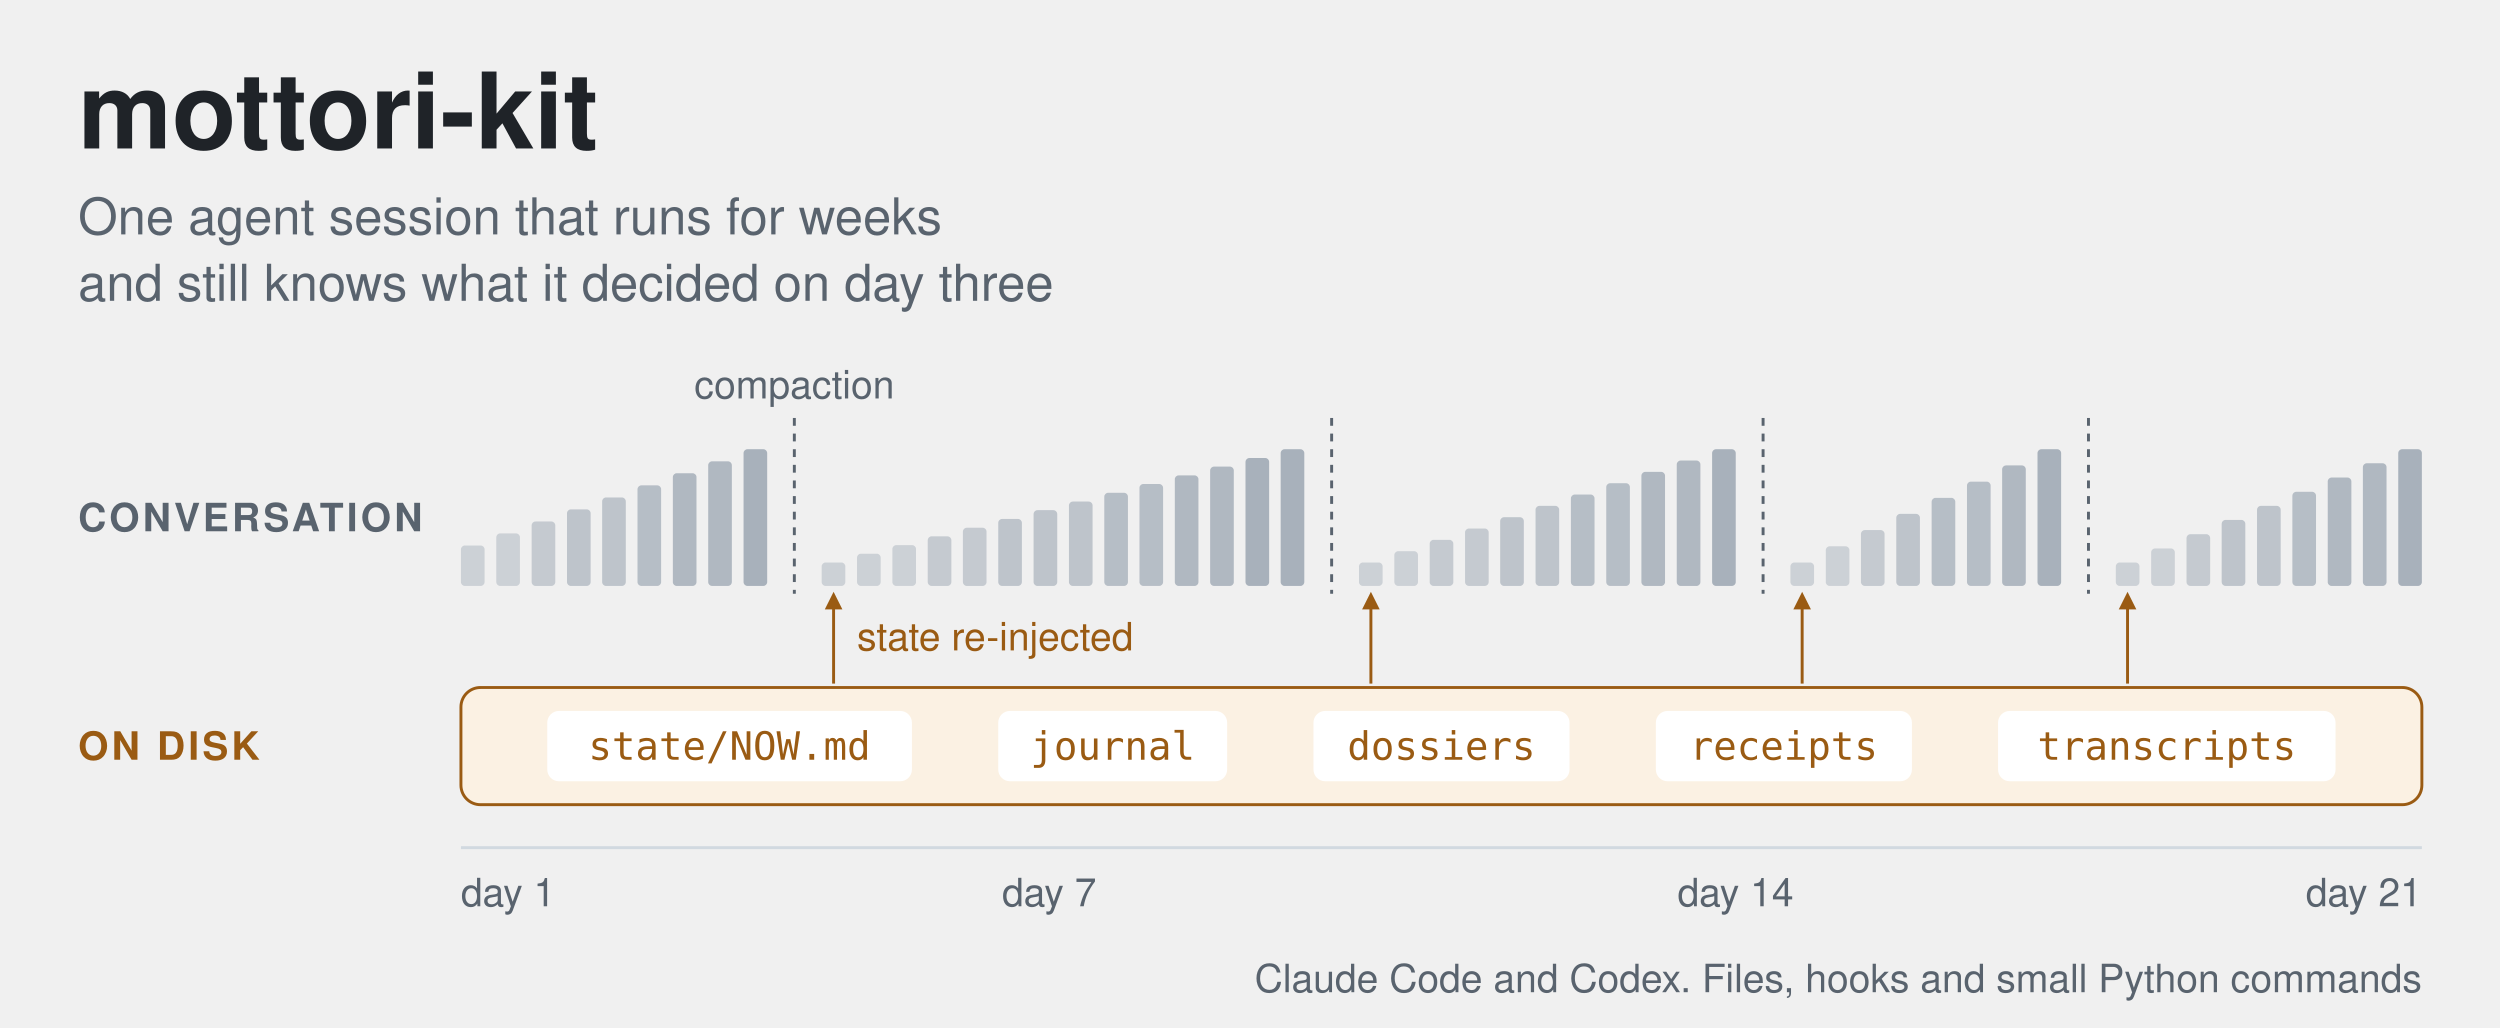
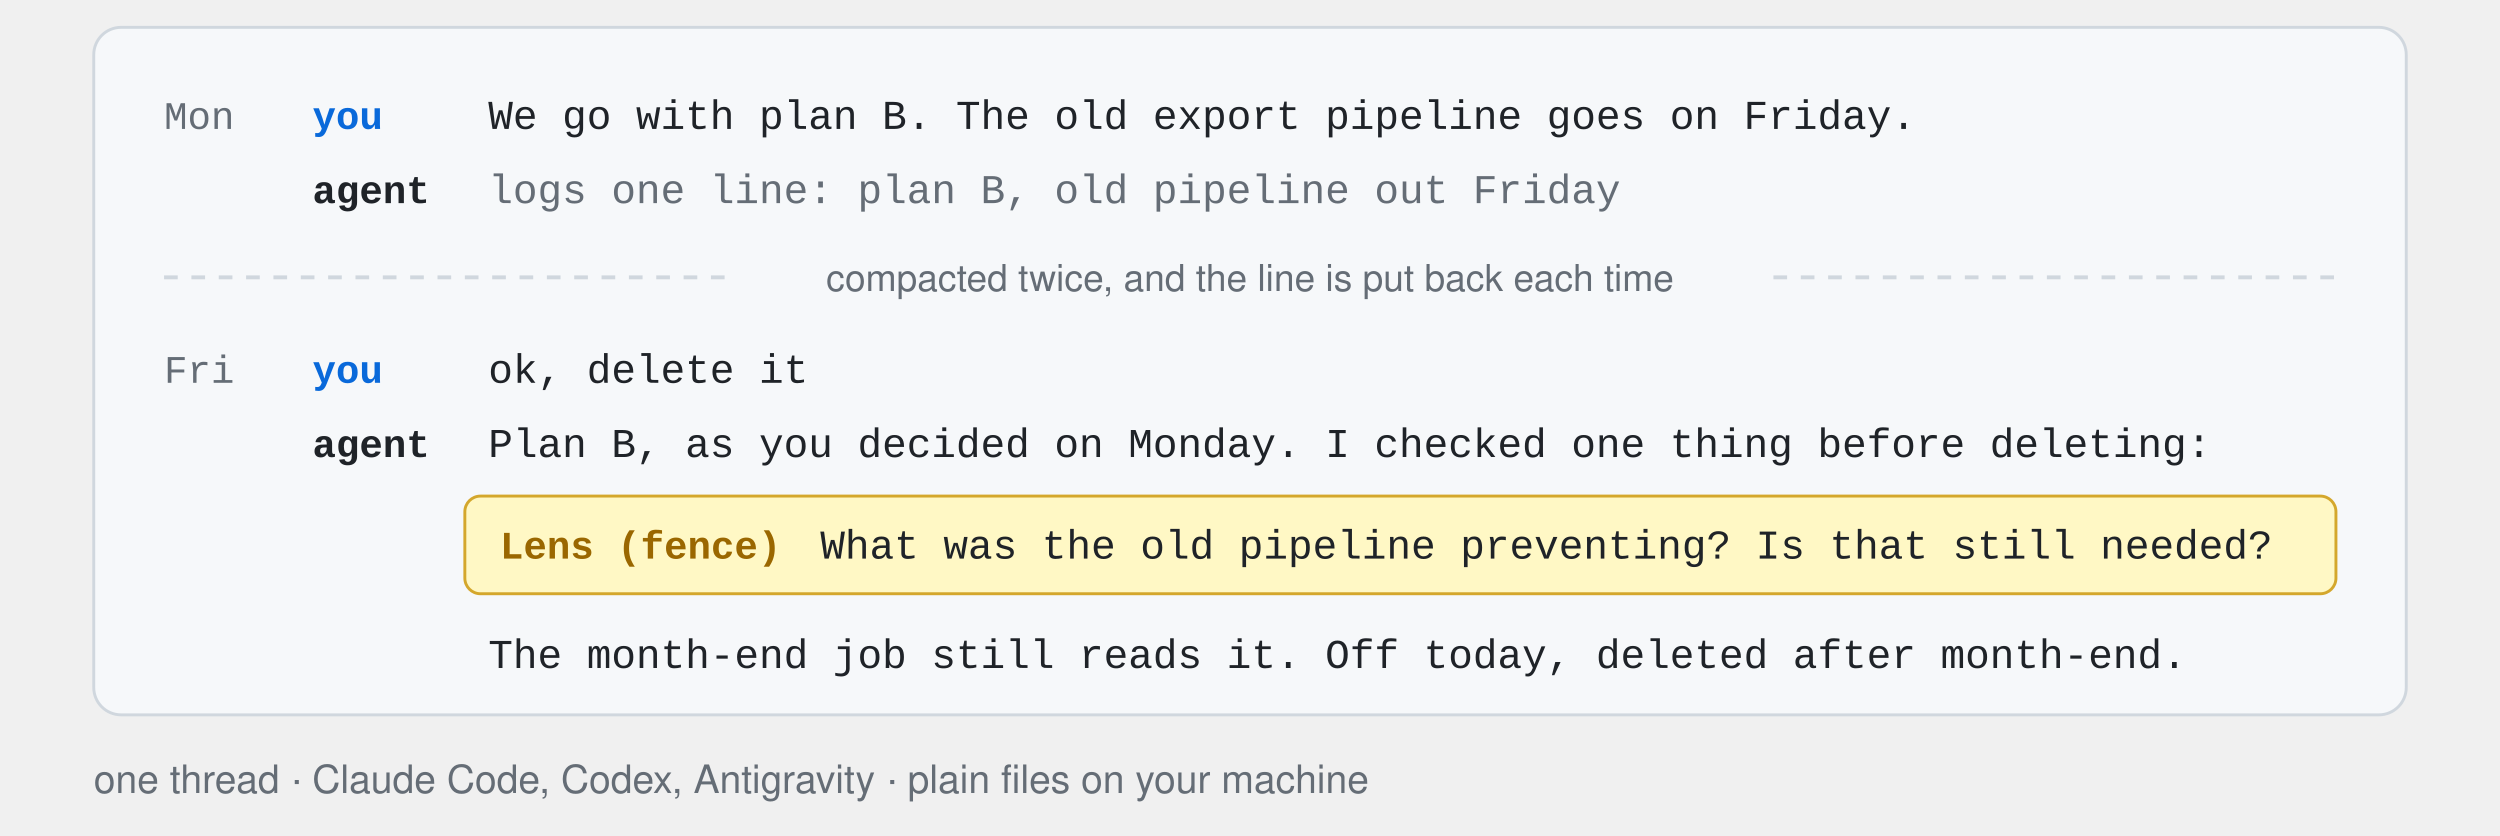
- <svg xmlns="http://www.w3.org/2000/svg" viewBox="0 0 1280 526" width="1280" height="526" role="img" aria-labelledby="t d">
-   <text x="40" y="76" font-size="54" font-family="ui-sans-serif, -apple-system, 'Segoe UI', Helvetica, Arial, sans-serif" fill="#1f2328" font-weight="700">mottori-kit</text>
-   <text x="40" y="120" font-size="26" font-family="ui-sans-serif, -apple-system, 'Segoe UI', Helvetica, Arial, sans-serif" fill="#59636e">One agent session that runs for weeks</text>
-   <text x="40" y="154" font-size="26" font-family="ui-sans-serif, -apple-system, 'Segoe UI', Helvetica, Arial, sans-serif" fill="#59636e">and still knows what it decided on day three</text>
-   <line x1="406.7" y1="214" x2="406.7" y2="304" stroke="#59636e" stroke-width="1.5" stroke-dasharray="4 4" />
-   <line x1="681.8" y1="214" x2="681.8" y2="304" stroke="#59636e" stroke-width="1.5" stroke-dasharray="4 4" />
-   <line x1="902.7" y1="214" x2="902.7" y2="304" stroke="#59636e" stroke-width="1.5" stroke-dasharray="4 4" />
-   <line x1="1069.3" y1="214" x2="1069.3" y2="304" stroke="#59636e" stroke-width="1.5" stroke-dasharray="4 4" />
-   <text x="406.7" y="204" font-size="20" font-family="ui-sans-serif, -apple-system, 'Segoe UI', Helvetica, Arial, sans-serif" fill="#59636e" text-anchor="middle">compaction</text>
-   <rect x="236" y="279.3" width="12.1" height="20.7" rx="2" fill="#a8b1bb" opacity="0.5" />
-   <rect x="254.1" y="273.1" width="12.1" height="26.9" rx="2" fill="#a8b1bb" opacity="0.5" />
-   <rect x="272.2" y="267" width="12.1" height="33" rx="2" fill="#a8b1bb" opacity="0.6" />
-   <rect x="290.3" y="260.8" width="12.1" height="39.2" rx="2" fill="#a8b1bb" opacity="0.7" />
-   <rect x="308.3" y="254.7" width="12.1" height="45.3" rx="2" fill="#a8b1bb" opacity="0.7" />
-   <rect x="326.4" y="248.5" width="12.1" height="51.5" rx="2" fill="#a8b1bb" opacity="0.8" />
-   <rect x="344.5" y="242.3" width="12.1" height="57.7" rx="2" fill="#a8b1bb" opacity="0.9" />
-   <rect x="362.6" y="236.2" width="12.1" height="63.8" rx="2" fill="#a8b1bb" opacity="0.9" />
-   <rect x="380.7" y="230" width="12.1" height="70" rx="2" fill="#a8b1bb" opacity="1" />
-   <rect x="420.7" y="288" width="12.1" height="12" rx="2" fill="#a8b1bb" opacity="0.5" />
-   <rect x="438.8" y="283.5" width="12.1" height="16.5" rx="2" fill="#a8b1bb" opacity="0.5" />
-   <rect x="456.9" y="279.1" width="12.1" height="20.9" rx="2" fill="#a8b1bb" opacity="0.5" />
-   <rect x="475" y="274.6" width="12.1" height="25.4" rx="2" fill="#a8b1bb" opacity="0.6" />
-   <rect x="493" y="270.2" width="12.1" height="29.8" rx="2" fill="#a8b1bb" opacity="0.6" />
-   <rect x="511.1" y="265.7" width="12.1" height="34.3" rx="2" fill="#a8b1bb" opacity="0.7" />
-   <rect x="529.2" y="261.2" width="12.1" height="38.8" rx="2" fill="#a8b1bb" opacity="0.7" />
-   <rect x="547.3" y="256.8" width="12.1" height="43.2" rx="2" fill="#a8b1bb" opacity="0.7" />
-   <rect x="565.4" y="252.3" width="12.1" height="47.7" rx="2" fill="#a8b1bb" opacity="0.8" />
-   <rect x="583.4" y="247.8" width="12.1" height="52.2" rx="2" fill="#a8b1bb" opacity="0.8" />
-   <rect x="601.5" y="243.4" width="12.1" height="56.6" rx="2" fill="#a8b1bb" opacity="0.9" />
-   <rect x="619.6" y="238.9" width="12.1" height="61.1" rx="2" fill="#a8b1bb" opacity="0.9" />
-   <rect x="637.7" y="234.5" width="12.1" height="65.5" rx="2" fill="#a8b1bb" opacity="1" />
-   <rect x="655.7" y="230" width="12.1" height="70" rx="2" fill="#a8b1bb" opacity="1" />
-   <rect x="695.8" y="288" width="12.1" height="12" rx="2" fill="#a8b1bb" opacity="0.5" />
-   <rect x="713.9" y="282.2" width="12.1" height="17.8" rx="2" fill="#a8b1bb" opacity="0.5" />
-   <rect x="732" y="276.4" width="12.1" height="23.6" rx="2" fill="#a8b1bb" opacity="0.6" />
-   <rect x="750.1" y="270.6" width="12.1" height="29.4" rx="2" fill="#a8b1bb" opacity="0.6" />
-   <rect x="768.1" y="264.8" width="12.1" height="35.2" rx="2" fill="#a8b1bb" opacity="0.7" />
-   <rect x="786.2" y="259" width="12.1" height="41" rx="2" fill="#a8b1bb" opacity="0.7" />
-   <rect x="804.3" y="253.2" width="12.1" height="46.8" rx="2" fill="#a8b1bb" opacity="0.8" />
-   <rect x="822.4" y="247.4" width="12.1" height="52.6" rx="2" fill="#a8b1bb" opacity="0.8" />
-   <rect x="840.4" y="241.6" width="12.1" height="58.4" rx="2" fill="#a8b1bb" opacity="0.9" />
-   <rect x="858.5" y="235.8" width="12.1" height="64.2" rx="2" fill="#a8b1bb" opacity="0.9" />
-   <rect x="876.6" y="230" width="12.1" height="70" rx="2" fill="#a8b1bb" opacity="1" />
-   <rect x="916.7" y="288" width="12.1" height="12" rx="2" fill="#a8b1bb" opacity="0.5" />
-   <rect x="934.8" y="279.7" width="12.1" height="20.3" rx="2" fill="#a8b1bb" opacity="0.5" />
-   <rect x="952.8" y="271.4" width="12.1" height="28.6" rx="2" fill="#a8b1bb" opacity="0.6" />
-   <rect x="970.9" y="263.1" width="12.1" height="36.9" rx="2" fill="#a8b1bb" opacity="0.7" />
-   <rect x="989" y="254.9" width="12.1" height="45.1" rx="2" fill="#a8b1bb" opacity="0.8" />
-   <rect x="1007.1" y="246.6" width="12.1" height="53.4" rx="2" fill="#a8b1bb" opacity="0.8" />
-   <rect x="1025.1" y="238.3" width="12.1" height="61.7" rx="2" fill="#a8b1bb" opacity="0.9" />
-   <rect x="1043.2" y="230" width="12.1" height="70" rx="2" fill="#a8b1bb" opacity="1" />
-   <rect x="1083.3" y="288" width="12.1" height="12" rx="2" fill="#a8b1bb" opacity="0.5" />
-   <rect x="1101.4" y="280.8" width="12.1" height="19.2" rx="2" fill="#a8b1bb" opacity="0.5" />
-   <rect x="1119.5" y="273.5" width="12.1" height="26.5" rx="2" fill="#a8b1bb" opacity="0.6" />
-   <rect x="1137.5" y="266.2" width="12.1" height="33.8" rx="2" fill="#a8b1bb" opacity="0.7" />
-   <rect x="1155.6" y="259" width="12.1" height="41" rx="2" fill="#a8b1bb" opacity="0.7" />
-   <rect x="1173.7" y="251.8" width="12.1" height="48.2" rx="2" fill="#a8b1bb" opacity="0.8" />
-   <rect x="1191.8" y="244.5" width="12.1" height="55.5" rx="2" fill="#a8b1bb" opacity="0.9" />
-   <rect x="1209.8" y="237.2" width="12.1" height="62.8" rx="2" fill="#a8b1bb" opacity="0.9" />
-   <rect x="1227.9" y="230" width="12.1" height="70" rx="2" fill="#a8b1bb" opacity="1" />
-   <rect x="236" y="352" width="1004" height="60" rx="10" fill="#fbf1e3" stroke="#9a5b13" stroke-width="1.5" />
-   <rect x="280.2" y="364" width="186.7" height="36" rx="6" fill="#ffffff" />
-   <text x="373.5" y="389" font-size="20" font-family="ui-monospace, SFMono-Regular, Menlo, Consolas, monospace" fill="#9a5b13" text-anchor="middle">state/NOW.md</text>
-   <rect x="511.1" y="364" width="117.2" height="36" rx="6" fill="#ffffff" />
-   <text x="569.7" y="389" font-size="20" font-family="ui-monospace, SFMono-Regular, Menlo, Consolas, monospace" fill="#9a5b13" text-anchor="middle">journal</text>
-   <rect x="672.5" y="364" width="131.1" height="36" rx="6" fill="#ffffff" />
-   <text x="738" y="389" font-size="20" font-family="ui-monospace, SFMono-Regular, Menlo, Consolas, monospace" fill="#9a5b13" text-anchor="middle">dossiers</text>
-   <rect x="847.8" y="364" width="131.1" height="36" rx="6" fill="#ffffff" />
-   <text x="913.3" y="389" font-size="20" font-family="ui-monospace, SFMono-Regular, Menlo, Consolas, monospace" fill="#9a5b13" text-anchor="middle">receipts</text>
-   <rect x="1023" y="364" width="172.8" height="36" rx="6" fill="#ffffff" />
-   <text x="1109.4" y="389" font-size="20" font-family="ui-monospace, SFMono-Regular, Menlo, Consolas, monospace" fill="#9a5b13" text-anchor="middle">transcripts</text>
-   <line x1="426.8" y1="350" x2="426.8" y2="310.2" stroke="#9a5b13" stroke-width="1.5" />
-   <path d="M426.8 303L431.3 312L422.3 312Z" fill="#9a5b13" />
-   <line x1="701.9" y1="350" x2="701.9" y2="310.2" stroke="#9a5b13" stroke-width="1.5" />
-   <path d="M701.9 303L706.4 312L697.4 312Z" fill="#9a5b13" />
-   <line x1="922.7" y1="350" x2="922.7" y2="310.2" stroke="#9a5b13" stroke-width="1.5" />
-   <path d="M922.7 303L927.2 312L918.2 312Z" fill="#9a5b13" />
-   <line x1="1089.3" y1="350" x2="1089.3" y2="310.2" stroke="#9a5b13" stroke-width="1.5" />
-   <path d="M1089.3 303L1093.8 312L1084.8 312Z" fill="#9a5b13" />
-   <text x="438.8" y="333" font-size="20" font-family="ui-sans-serif, -apple-system, 'Segoe UI', Helvetica, Arial, sans-serif" fill="#9a5b13">state re-injected</text>
-   <text x="40" y="272" font-size="20" font-family="ui-sans-serif, -apple-system, 'Segoe UI', Helvetica, Arial, sans-serif" fill="#59636e" font-weight="600" letter-spacing="1.6">CONVERSATION</text>
-   <text x="40" y="389" font-size="20" font-family="ui-sans-serif, -apple-system, 'Segoe UI', Helvetica, Arial, sans-serif" fill="#9a5b13" font-weight="600" letter-spacing="1.6">ON DISK</text>
-   <line x1="236" y1="434" x2="1240" y2="434" stroke="#d1d9e0" stroke-width="1.5" />
-   <text x="236" y="464" font-size="20" font-family="ui-sans-serif, -apple-system, 'Segoe UI', Helvetica, Arial, sans-serif" fill="#59636e">day 1</text>
-   <text x="537.2" y="464" font-size="20" font-family="ui-sans-serif, -apple-system, 'Segoe UI', Helvetica, Arial, sans-serif" fill="#59636e" text-anchor="middle">day 7</text>
-   <text x="888.6" y="464" font-size="20" font-family="ui-sans-serif, -apple-system, 'Segoe UI', Helvetica, Arial, sans-serif" fill="#59636e" text-anchor="middle">day 14</text>
-   <text x="1240" y="464" font-size="20" font-family="ui-sans-serif, -apple-system, 'Segoe UI', Helvetica, Arial, sans-serif" fill="#59636e" text-anchor="end">day 21</text>
-   <text x="1240" y="508" font-size="20" font-family="ui-sans-serif, -apple-system, 'Segoe UI', Helvetica, Arial, sans-serif" fill="#59636e" text-anchor="end">Claude Code and Codex. Files, hooks and small Python commands</text>
+ <svg xmlns="http://www.w3.org/2000/svg" viewBox="0 0 1280 428" width="1280" height="428" role="img" aria-labelledby="t d">
+   <rect x="48" y="14" width="1184" height="352" rx="14" fill="#f6f8fa" stroke="#d0d7de" stroke-width="1.5" />
+   <text x="84" y="66" font-size="20" font-family="ui-monospace, SFMono-Regular, Menlo, Consolas, 'Liberation Mono', monospace" fill="#656d76">Mon</text>
+   <text x="160" y="66" font-size="20" font-family="ui-monospace, SFMono-Regular, Menlo, Consolas, 'Liberation Mono', monospace" fill="#0969da" font-weight="700">you</text>
+   <text x="250" y="66" font-size="21" font-family="ui-monospace, SFMono-Regular, Menlo, Consolas, 'Liberation Mono', monospace" fill="#1f2328">We go with plan B. The old export pipeline goes on Friday.</text>
+   <text x="160" y="104" font-size="20" font-family="ui-monospace, SFMono-Regular, Menlo, Consolas, 'Liberation Mono', monospace" fill="#1f2328" font-weight="700">agent</text>
+   <text x="250" y="104" font-size="21" font-family="ui-monospace, SFMono-Regular, Menlo, Consolas, 'Liberation Mono', monospace" fill="#656d76">logs one line: plan B, old pipeline out Friday</text>
+   <line x1="84" y1="142" x2="372" y2="142" stroke="#d0d7de" stroke-width="2" stroke-dasharray="7 7" />
+   <text x="640" y="149" font-size="19" font-family="ui-sans-serif, -apple-system, 'Segoe UI', Helvetica, Arial, sans-serif" fill="#656d76" text-anchor="middle">compacted twice, and the line is put back each time</text>
+   <line x1="908" y1="142" x2="1196" y2="142" stroke="#d0d7de" stroke-width="2" stroke-dasharray="7 7" />
+   <text x="84" y="196" font-size="20" font-family="ui-monospace, SFMono-Regular, Menlo, Consolas, 'Liberation Mono', monospace" fill="#656d76">Fri</text>
+   <text x="160" y="196" font-size="20" font-family="ui-monospace, SFMono-Regular, Menlo, Consolas, 'Liberation Mono', monospace" fill="#0969da" font-weight="700">you</text>
+   <text x="250" y="196" font-size="21" font-family="ui-monospace, SFMono-Regular, Menlo, Consolas, 'Liberation Mono', monospace" fill="#1f2328">ok, delete it</text>
+   <text x="160" y="234" font-size="20" font-family="ui-monospace, SFMono-Regular, Menlo, Consolas, 'Liberation Mono', monospace" fill="#1f2328" font-weight="700">agent</text>
+   <text x="250" y="234" font-size="21" font-family="ui-monospace, SFMono-Regular, Menlo, Consolas, 'Liberation Mono', monospace" fill="#1f2328">Plan B, as you decided on Monday. I checked one thing before deleting:</text>
+   <rect x="238" y="254" width="958" height="50" rx="8" fill="#fff8c5" stroke="#d4a72c" stroke-width="1.5" />
+   <text x="256" y="286" font-size="20" font-family="ui-monospace, SFMono-Regular, Menlo, Consolas, 'Liberation Mono', monospace" fill="#9a6700" font-weight="700">Lens (fence)</text>
+   <text x="420" y="286" font-size="21" font-family="ui-monospace, SFMono-Regular, Menlo, Consolas, 'Liberation Mono', monospace" fill="#1f2328">What was the old pipeline preventing? Is that still needed?</text>
+   <text x="250" y="342" font-size="21" font-family="ui-monospace, SFMono-Regular, Menlo, Consolas, 'Liberation Mono', monospace" fill="#1f2328">The month-end job still reads it. Off today, deleted after month-end.</text>
+   <text x="48" y="406" font-size="20" font-family="ui-sans-serif, -apple-system, 'Segoe UI', Helvetica, Arial, sans-serif" fill="#656d76">one thread  ·  Claude Code, Codex, Antigravity  ·  plain files on your machine</text>
</svg>
